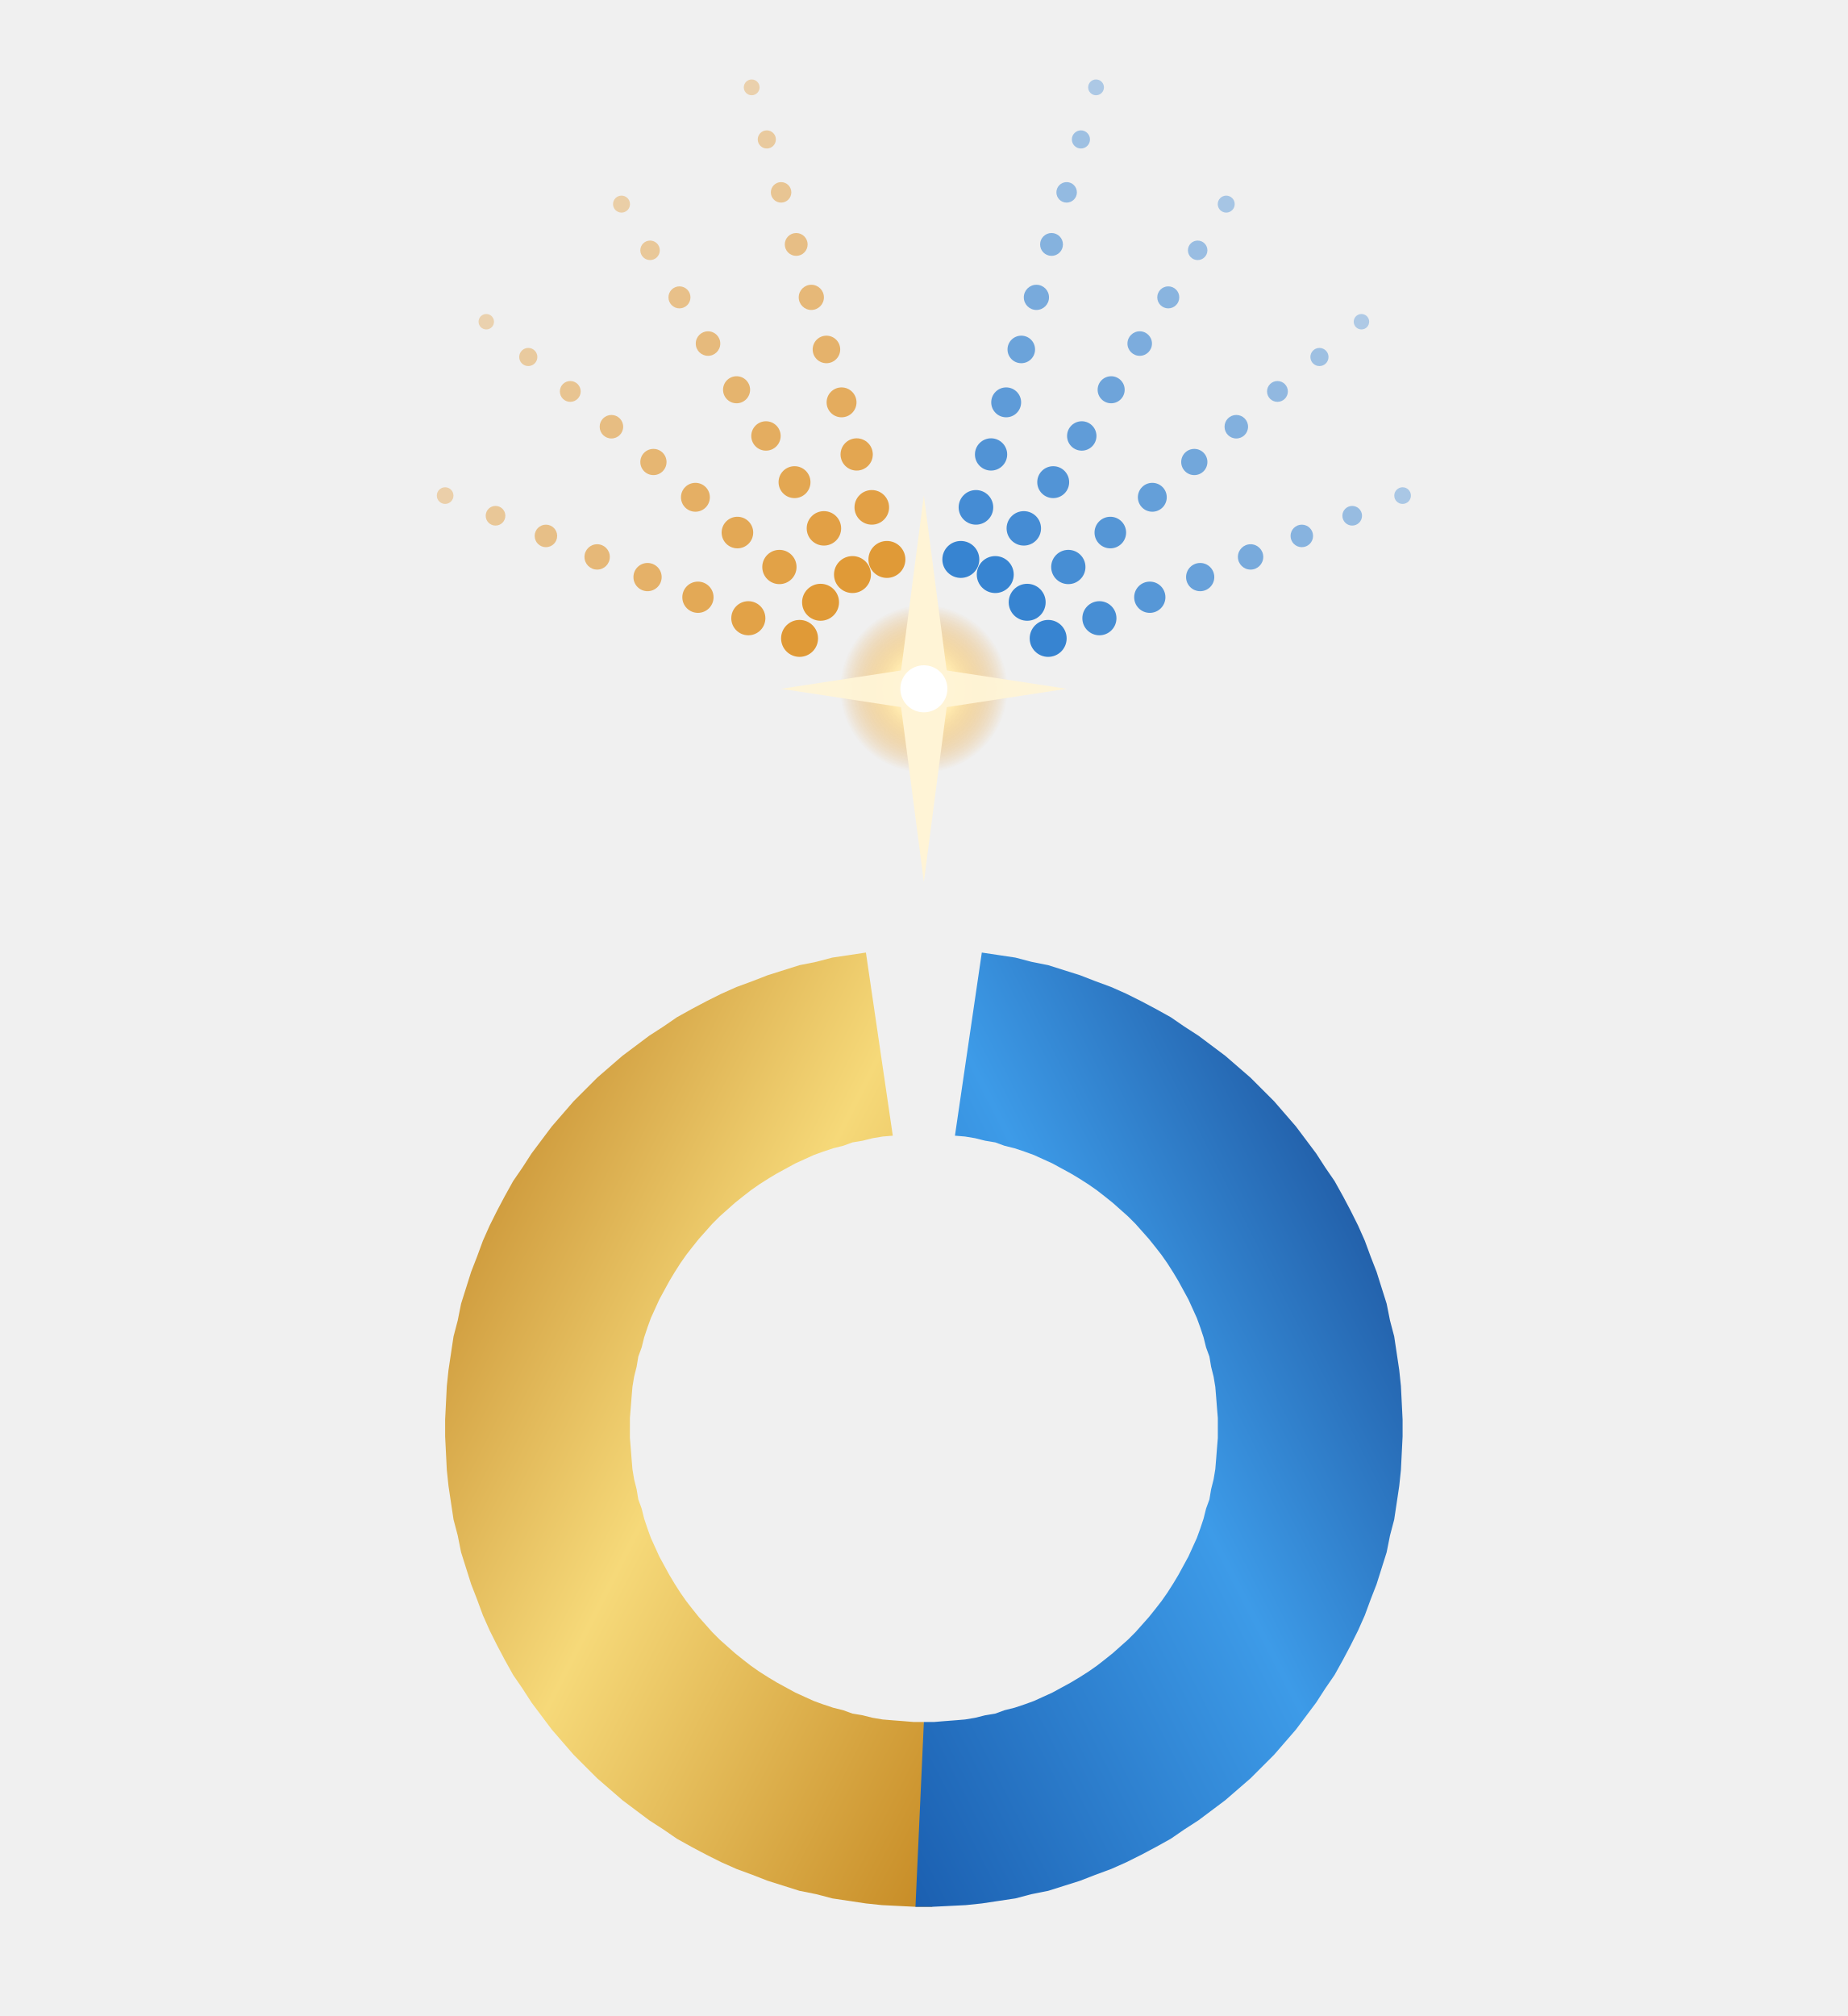
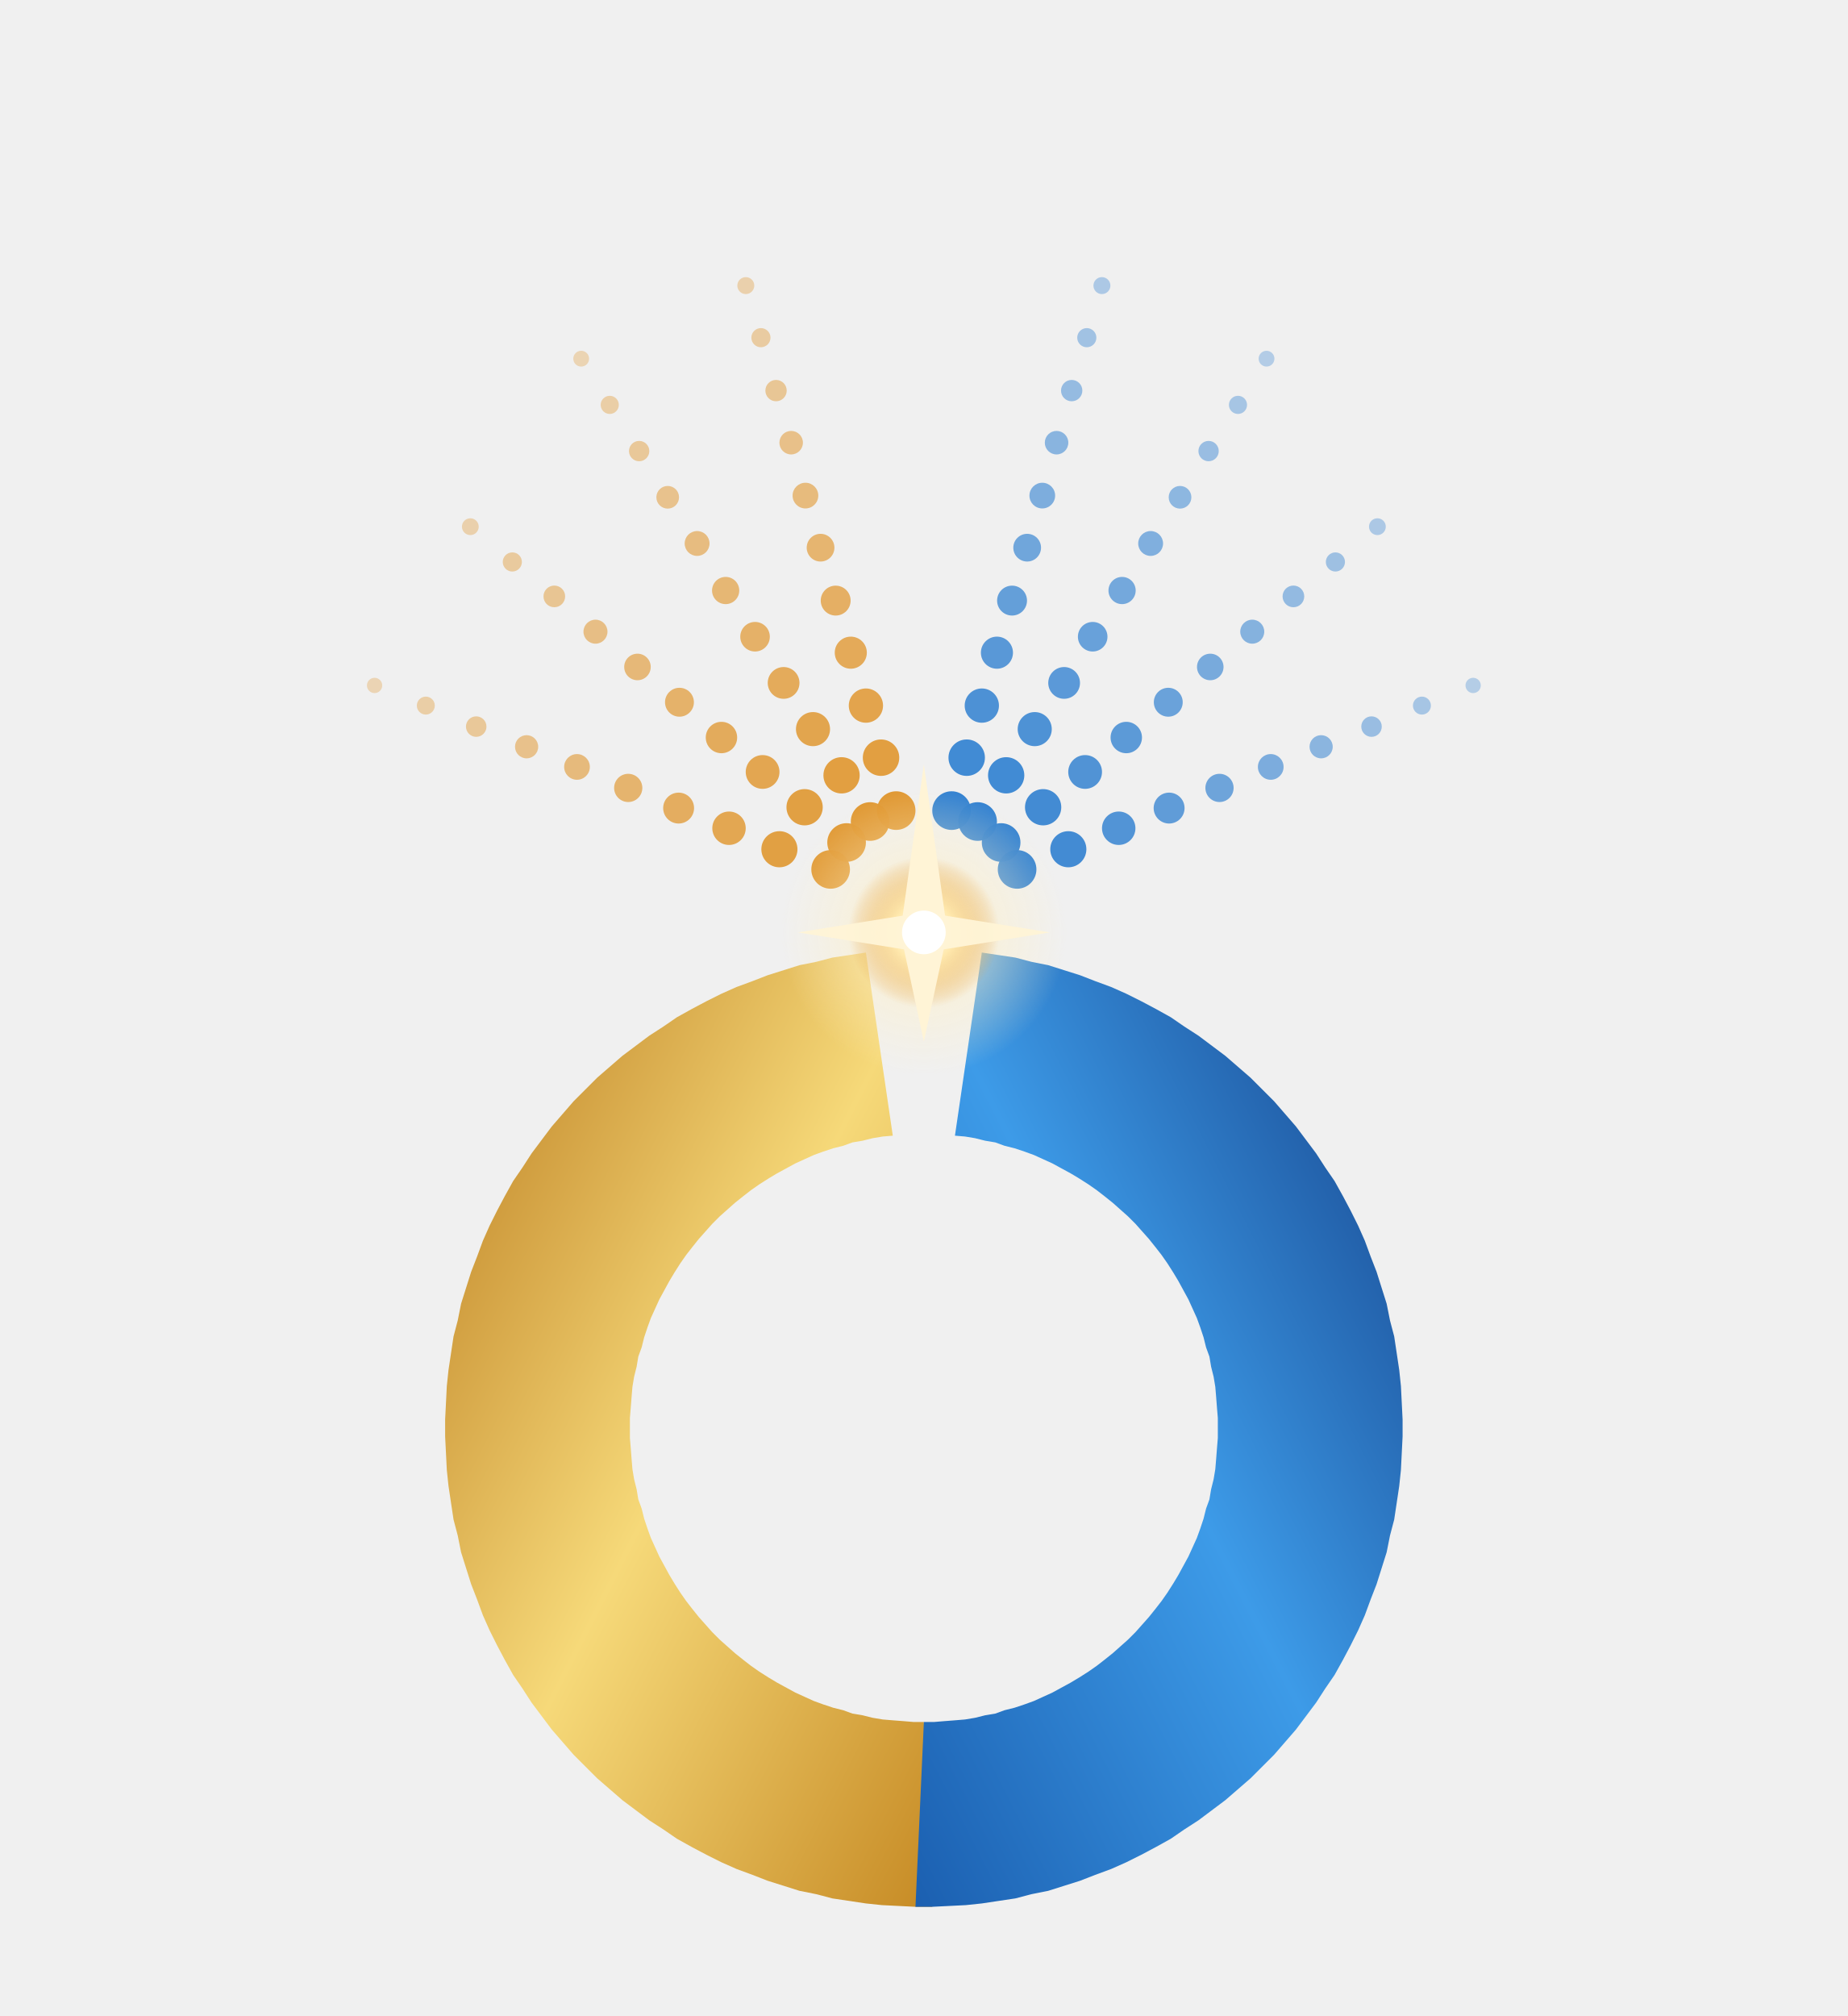
<svg xmlns="http://www.w3.org/2000/svg" viewBox="0 0 220 240">
  <defs>
    <linearGradient id="gold" x1="0" y1="0" x2="1" y2="1">
      <stop offset="0" stop-color="#B9791C" />
      <stop offset="0.5" stop-color="#F6D979" />
      <stop offset="1" stop-color="#C68A24" />
    </linearGradient>
    <linearGradient id="blue" x1="1" y1="0" x2="0" y2="1">
      <stop offset="0" stop-color="#133E86" />
      <stop offset="0.5" stop-color="#3D9BE8" />
      <stop offset="1" stop-color="#1B5FB0" />
    </linearGradient>
    <radialGradient id="spark" cx="0.5" cy="0.5" r="0.5">
      <stop offset="0" stop-color="#FFFFFF" />
      <stop offset="0.4" stop-color="#FFE9AE" />
      <stop offset="1" stop-color="#E0962E" stop-opacity="0" />
    </radialGradient>
+     <radialGradient id="glow" cx="0.5" cy="0.5" r="0.5">
+       <stop offset="0" stop-color="#FFF1C8" stop-opacity="0.9" />
+       <stop offset="1" stop-color="#FFF1C8" stop-opacity="0" />
+     </radialGradient>
  </defs>
-   <circle cx="105.6" cy="66.6" r="2.20" fill="#E0962E" opacity="0.95" />
-   <circle cx="103.8" cy="60.4" r="2.06" fill="#E0962E" opacity="0.88" />
-   <circle cx="102.0" cy="54.1" r="1.92" fill="#E0962E" opacity="0.82" />
-   <circle cx="100.2" cy="47.9" r="1.78" fill="#E0962E" opacity="0.75" />
-   <circle cx="98.4" cy="41.6" r="1.64" fill="#E0962E" opacity="0.68" />
-   <circle cx="96.6" cy="35.4" r="1.50" fill="#E0962E" opacity="0.62" />
-   <circle cx="94.8" cy="29.1" r="1.36" fill="#E0962E" opacity="0.55" />
-   <circle cx="93.0" cy="22.9" r="1.22" fill="#E0962E" opacity="0.48" />
-   <circle cx="91.3" cy="16.6" r="1.08" fill="#E0962E" opacity="0.42" />
-   <circle cx="89.5" cy="10.4" r="0.94" fill="#E0962E" opacity="0.35" />
-   <circle cx="114.4" cy="66.6" r="2.20" fill="#2E7FD0" opacity="0.95" />
-   <circle cx="116.2" cy="60.4" r="2.06" fill="#2E7FD0" opacity="0.88" />
-   <circle cx="118.0" cy="54.1" r="1.92" fill="#2E7FD0" opacity="0.82" />
-   <circle cx="119.8" cy="47.9" r="1.78" fill="#2E7FD0" opacity="0.75" />
-   <circle cx="121.6" cy="41.6" r="1.64" fill="#2E7FD0" opacity="0.68" />
-   <circle cx="123.4" cy="35.4" r="1.50" fill="#2E7FD0" opacity="0.62" />
-   <circle cx="125.2" cy="29.1" r="1.36" fill="#2E7FD0" opacity="0.55" />
-   <circle cx="127.0" cy="22.9" r="1.22" fill="#2E7FD0" opacity="0.48" />
-   <circle cx="128.7" cy="16.6" r="1.08" fill="#2E7FD0" opacity="0.42" />
-   <circle cx="130.5" cy="10.4" r="0.94" fill="#2E7FD0" opacity="0.35" />
-   <circle cx="101.5" cy="68.4" r="2.20" fill="#E0962E" opacity="0.95" />
-   <circle cx="98.1" cy="62.9" r="2.05" fill="#E0962E" opacity="0.88" />
-   <circle cx="94.6" cy="57.4" r="1.90" fill="#E0962E" opacity="0.81" />
-   <circle cx="91.2" cy="51.9" r="1.75" fill="#E0962E" opacity="0.74" />
-   <circle cx="87.7" cy="46.4" r="1.61" fill="#E0962E" opacity="0.67" />
-   <circle cx="84.3" cy="40.9" r="1.46" fill="#E0962E" opacity="0.60" />
-   <circle cx="80.9" cy="35.4" r="1.31" fill="#E0962E" opacity="0.53" />
-   <circle cx="77.4" cy="29.8" r="1.16" fill="#E0962E" opacity="0.45" />
-   <circle cx="74.0" cy="24.3" r="1.01" fill="#E0962E" opacity="0.38" />
-   <circle cx="118.5" cy="68.4" r="2.20" fill="#2E7FD0" opacity="0.95" />
-   <circle cx="121.9" cy="62.9" r="2.05" fill="#2E7FD0" opacity="0.88" />
-   <circle cx="125.4" cy="57.4" r="1.90" fill="#2E7FD0" opacity="0.81" />
-   <circle cx="128.8" cy="51.9" r="1.75" fill="#2E7FD0" opacity="0.74" />
-   <circle cx="132.3" cy="46.4" r="1.61" fill="#2E7FD0" opacity="0.67" />
-   <circle cx="135.7" cy="40.9" r="1.46" fill="#2E7FD0" opacity="0.60" />
-   <circle cx="139.1" cy="35.4" r="1.31" fill="#2E7FD0" opacity="0.53" />
-   <circle cx="142.6" cy="29.8" r="1.16" fill="#2E7FD0" opacity="0.45" />
-   <circle cx="146.0" cy="24.3" r="1.01" fill="#2E7FD0" opacity="0.38" />
-   <circle cx="97.7" cy="71.7" r="2.20" fill="#E0962E" opacity="0.95" />
-   <circle cx="92.8" cy="67.5" r="2.04" fill="#E0962E" opacity="0.87" />
-   <circle cx="87.8" cy="63.4" r="1.88" fill="#E0962E" opacity="0.80" />
-   <circle cx="82.8" cy="59.2" r="1.72" fill="#E0962E" opacity="0.72" />
-   <circle cx="77.8" cy="55.0" r="1.56" fill="#E0962E" opacity="0.65" />
-   <circle cx="72.8" cy="50.8" r="1.40" fill="#E0962E" opacity="0.57" />
-   <circle cx="67.9" cy="46.6" r="1.24" fill="#E0962E" opacity="0.49" />
-   <circle cx="62.9" cy="42.5" r="1.08" fill="#E0962E" opacity="0.42" />
-   <circle cx="57.9" cy="38.3" r="0.92" fill="#E0962E" opacity="0.34" />
-   <circle cx="122.3" cy="71.7" r="2.20" fill="#2E7FD0" opacity="0.95" />
-   <circle cx="127.2" cy="67.5" r="2.04" fill="#2E7FD0" opacity="0.87" />
-   <circle cx="132.2" cy="63.4" r="1.88" fill="#2E7FD0" opacity="0.80" />
-   <circle cx="137.2" cy="59.2" r="1.72" fill="#2E7FD0" opacity="0.72" />
-   <circle cx="142.2" cy="55.0" r="1.56" fill="#2E7FD0" opacity="0.65" />
-   <circle cx="147.2" cy="50.8" r="1.40" fill="#2E7FD0" opacity="0.57" />
-   <circle cx="152.1" cy="46.6" r="1.24" fill="#2E7FD0" opacity="0.49" />
-   <circle cx="157.1" cy="42.5" r="1.08" fill="#2E7FD0" opacity="0.42" />
-   <circle cx="162.1" cy="38.3" r="0.92" fill="#2E7FD0" opacity="0.34" />
-   <circle cx="95.2" cy="76.0" r="2.20" fill="#E0962E" opacity="0.95" />
-   <circle cx="89.1" cy="73.6" r="2.03" fill="#E0962E" opacity="0.87" />
-   <circle cx="83.1" cy="71.1" r="1.86" fill="#E0962E" opacity="0.79" />
-   <circle cx="77.1" cy="68.7" r="1.68" fill="#E0962E" opacity="0.70" />
-   <circle cx="71.1" cy="66.3" r="1.51" fill="#E0962E" opacity="0.62" />
-   <circle cx="65.0" cy="63.8" r="1.34" fill="#E0962E" opacity="0.54" />
-   <circle cx="59.0" cy="61.4" r="1.17" fill="#E0962E" opacity="0.46" />
-   <circle cx="53.0" cy="59.0" r="0.99" fill="#E0962E" opacity="0.37" />
-   <circle cx="124.8" cy="76.0" r="2.20" fill="#2E7FD0" opacity="0.95" />
-   <circle cx="130.9" cy="73.6" r="2.03" fill="#2E7FD0" opacity="0.87" />
-   <circle cx="136.9" cy="71.1" r="1.86" fill="#2E7FD0" opacity="0.79" />
-   <circle cx="142.9" cy="68.7" r="1.68" fill="#2E7FD0" opacity="0.70" />
-   <circle cx="148.9" cy="66.3" r="1.51" fill="#2E7FD0" opacity="0.62" />
-   <circle cx="155.0" cy="63.8" r="1.34" fill="#2E7FD0" opacity="0.54" />
-   <circle cx="161.0" cy="61.4" r="1.17" fill="#2E7FD0" opacity="0.46" />
-   <circle cx="167.0" cy="59.0" r="0.99" fill="#2E7FD0" opacity="0.37" />
+   <circle cx="106.7" cy="96.5" r="2.30" fill="#E0962E" opacity="0.96" />
+   <circle cx="104.9" cy="90.2" r="2.17" fill="#E0962E" opacity="0.90" />
+   <circle cx="103.1" cy="84.0" r="2.04" fill="#E0962E" opacity="0.84" />
+   <circle cx="101.3" cy="77.7" r="1.91" fill="#E0962E" opacity="0.78" />
+   <circle cx="99.5" cy="71.5" r="1.78" fill="#E0962E" opacity="0.72" />
+   <circle cx="97.7" cy="65.2" r="1.65" fill="#E0962E" opacity="0.66" />
+   <circle cx="95.9" cy="59.0" r="1.53" fill="#E0962E" opacity="0.59" />
+   <circle cx="94.2" cy="52.7" r="1.40" fill="#E0962E" opacity="0.53" />
+   <circle cx="92.4" cy="46.5" r="1.27" fill="#E0962E" opacity="0.47" />
+   <circle cx="90.6" cy="40.2" r="1.14" fill="#E0962E" opacity="0.41" />
+   <circle cx="88.8" cy="34.0" r="1.01" fill="#E0962E" opacity="0.35" />
+   <circle cx="113.3" cy="96.5" r="2.30" fill="#2E7FD0" opacity="0.96" />
+   <circle cx="115.1" cy="90.2" r="2.17" fill="#2E7FD0" opacity="0.90" />
+   <circle cx="116.9" cy="84.0" r="2.04" fill="#2E7FD0" opacity="0.84" />
+   <circle cx="118.7" cy="77.7" r="1.91" fill="#2E7FD0" opacity="0.78" />
+   <circle cx="120.5" cy="71.5" r="1.78" fill="#2E7FD0" opacity="0.72" />
+   <circle cx="122.3" cy="65.2" r="1.65" fill="#2E7FD0" opacity="0.66" />
+   <circle cx="124.1" cy="59.0" r="1.53" fill="#2E7FD0" opacity="0.59" />
+   <circle cx="125.8" cy="52.7" r="1.40" fill="#2E7FD0" opacity="0.53" />
+   <circle cx="127.6" cy="46.5" r="1.27" fill="#2E7FD0" opacity="0.47" />
+   <circle cx="129.4" cy="40.2" r="1.14" fill="#2E7FD0" opacity="0.41" />
+   <circle cx="131.2" cy="34.0" r="1.01" fill="#2E7FD0" opacity="0.35" />
+   <circle cx="103.6" cy="97.8" r="2.30" fill="#E0962E" opacity="0.96" />
+   <circle cx="100.2" cy="92.3" r="2.16" fill="#E0962E" opacity="0.90" />
+   <circle cx="96.8" cy="86.8" r="2.03" fill="#E0962E" opacity="0.83" />
+   <circle cx="93.3" cy="81.3" r="1.89" fill="#E0962E" opacity="0.77" />
+   <circle cx="89.9" cy="75.8" r="1.76" fill="#E0962E" opacity="0.70" />
+   <circle cx="86.4" cy="70.3" r="1.62" fill="#E0962E" opacity="0.64" />
+   <circle cx="83.0" cy="64.7" r="1.48" fill="#E0962E" opacity="0.58" />
+   <circle cx="79.5" cy="59.2" r="1.35" fill="#E0962E" opacity="0.51" />
+   <circle cx="76.1" cy="53.7" r="1.21" fill="#E0962E" opacity="0.45" />
+   <circle cx="72.6" cy="48.2" r="1.08" fill="#E0962E" opacity="0.38" />
+   <circle cx="69.2" cy="42.7" r="0.94" fill="#E0962E" opacity="0.32" />
+   <circle cx="116.4" cy="97.8" r="2.30" fill="#2E7FD0" opacity="0.96" />
+   <circle cx="119.8" cy="92.3" r="2.16" fill="#2E7FD0" opacity="0.90" />
+   <circle cx="123.2" cy="86.8" r="2.03" fill="#2E7FD0" opacity="0.83" />
+   <circle cx="126.7" cy="81.3" r="1.89" fill="#2E7FD0" opacity="0.77" />
+   <circle cx="130.1" cy="75.8" r="1.76" fill="#2E7FD0" opacity="0.70" />
+   <circle cx="133.6" cy="70.3" r="1.62" fill="#2E7FD0" opacity="0.64" />
+   <circle cx="137.0" cy="64.7" r="1.48" fill="#2E7FD0" opacity="0.58" />
+   <circle cx="140.5" cy="59.2" r="1.35" fill="#2E7FD0" opacity="0.51" />
+   <circle cx="143.9" cy="53.7" r="1.21" fill="#2E7FD0" opacity="0.45" />
+   <circle cx="147.4" cy="48.2" r="1.08" fill="#2E7FD0" opacity="0.38" />
+   <circle cx="150.8" cy="42.7" r="0.94" fill="#2E7FD0" opacity="0.32" />
+   <circle cx="100.8" cy="100.3" r="2.30" fill="#E0962E" opacity="0.96" />
+   <circle cx="95.8" cy="96.1" r="2.16" fill="#E0962E" opacity="0.89" />
+   <circle cx="90.8" cy="91.9" r="2.01" fill="#E0962E" opacity="0.82" />
+   <circle cx="85.9" cy="87.8" r="1.87" fill="#E0962E" opacity="0.76" />
+   <circle cx="80.9" cy="83.6" r="1.72" fill="#E0962E" opacity="0.69" />
+   <circle cx="75.9" cy="79.4" r="1.58" fill="#E0962E" opacity="0.62" />
+   <circle cx="70.9" cy="75.2" r="1.43" fill="#E0962E" opacity="0.55" />
+   <circle cx="66.0" cy="71.0" r="1.29" fill="#E0962E" opacity="0.48" />
+   <circle cx="61.0" cy="66.9" r="1.14" fill="#E0962E" opacity="0.42" />
+   <circle cx="56.0" cy="62.7" r="1.00" fill="#E0962E" opacity="0.35" />
+   <circle cx="119.2" cy="100.3" r="2.30" fill="#2E7FD0" opacity="0.96" />
+   <circle cx="124.2" cy="96.1" r="2.16" fill="#2E7FD0" opacity="0.89" />
+   <circle cx="129.2" cy="91.9" r="2.01" fill="#2E7FD0" opacity="0.82" />
+   <circle cx="134.1" cy="87.8" r="1.87" fill="#2E7FD0" opacity="0.76" />
+   <circle cx="139.1" cy="83.6" r="1.72" fill="#2E7FD0" opacity="0.69" />
+   <circle cx="144.1" cy="79.4" r="1.58" fill="#2E7FD0" opacity="0.62" />
+   <circle cx="149.1" cy="75.2" r="1.43" fill="#2E7FD0" opacity="0.55" />
+   <circle cx="154.0" cy="71.0" r="1.29" fill="#2E7FD0" opacity="0.48" />
+   <circle cx="159.0" cy="66.9" r="1.14" fill="#2E7FD0" opacity="0.42" />
+   <circle cx="164.0" cy="62.7" r="1.00" fill="#2E7FD0" opacity="0.35" />
+   <circle cx="98.9" cy="103.5" r="2.30" fill="#E0962E" opacity="0.96" />
+   <circle cx="92.8" cy="101.1" r="2.15" fill="#E0962E" opacity="0.89" />
+   <circle cx="86.8" cy="98.6" r="1.99" fill="#E0962E" opacity="0.81" />
+   <circle cx="80.8" cy="96.2" r="1.84" fill="#E0962E" opacity="0.74" />
+   <circle cx="74.8" cy="93.8" r="1.68" fill="#E0962E" opacity="0.67" />
+   <circle cx="68.7" cy="91.3" r="1.53" fill="#E0962E" opacity="0.60" />
+   <circle cx="62.7" cy="88.9" r="1.38" fill="#E0962E" opacity="0.52" />
+   <circle cx="56.7" cy="86.5" r="1.22" fill="#E0962E" opacity="0.45" />
+   <circle cx="50.7" cy="84.0" r="1.07" fill="#E0962E" opacity="0.38" />
+   <circle cx="44.6" cy="81.6" r="0.91" fill="#E0962E" opacity="0.31" />
+   <circle cx="121.1" cy="103.5" r="2.30" fill="#2E7FD0" opacity="0.96" />
+   <circle cx="127.2" cy="101.1" r="2.15" fill="#2E7FD0" opacity="0.89" />
+   <circle cx="133.2" cy="98.6" r="1.99" fill="#2E7FD0" opacity="0.81" />
+   <circle cx="139.2" cy="96.2" r="1.84" fill="#2E7FD0" opacity="0.74" />
+   <circle cx="145.2" cy="93.8" r="1.68" fill="#2E7FD0" opacity="0.67" />
+   <circle cx="151.3" cy="91.3" r="1.53" fill="#2E7FD0" opacity="0.60" />
+   <circle cx="157.3" cy="88.9" r="1.38" fill="#2E7FD0" opacity="0.52" />
+   <circle cx="163.3" cy="86.5" r="1.22" fill="#2E7FD0" opacity="0.45" />
+   <circle cx="169.3" cy="84.0" r="1.07" fill="#2E7FD0" opacity="0.38" />
+   <circle cx="175.4" cy="81.6" r="0.91" fill="#2E7FD0" opacity="0.31" />
  <path d="M103.1,113.4 L101.1,113.7 L99.1,114.0 L97.2,114.5 L95.2,114.9 L93.3,115.5 L91.4,116.1 L89.6,116.8 L87.7,117.5 L85.9,118.3 L84.1,119.2 L82.4,120.1 L80.6,121.1 L79.0,122.2 L77.3,123.3 L75.7,124.5 L74.1,125.7 L72.6,127.0 L71.1,128.3 L69.7,129.7 L68.3,131.1 L67.0,132.6 L65.7,134.1 L64.5,135.7 L63.3,137.3 L62.2,139.0 L61.1,140.6 L60.1,142.4 L59.2,144.1 L58.3,145.9 L57.5,147.7 L56.8,149.6 L56.1,151.4 L55.5,153.3 L54.9,155.2 L54.5,157.2 L54.0,159.1 L53.7,161.1 L53.4,163.1 L53.2,165.0 L53.1,167.0 L53.0,169.0 L53.0,171.0 L53.1,173.0 L53.2,175.0 L53.4,176.9 L53.7,178.9 L54.0,180.9 L54.5,182.8 L54.9,184.8 L55.5,186.7 L56.1,188.6 L56.8,190.4 L57.5,192.3 L58.3,194.1 L59.2,195.9 L60.1,197.6 L61.1,199.4 L62.2,201.0 L63.3,202.7 L64.5,204.3 L65.7,205.9 L67.0,207.4 L68.3,208.9 L69.7,210.3 L71.1,211.7 L72.6,213.0 L74.1,214.3 L75.7,215.5 L77.3,216.7 L79.0,217.8 L80.6,218.9 L82.4,219.9 L84.1,220.8 L85.9,221.7 L87.7,222.5 L89.6,223.2 L91.4,223.9 L93.3,224.5 L95.2,225.1 L97.2,225.5 L99.1,226.0 L101.1,226.3 L103.1,226.6 L105.0,226.8 L107.0,226.9 L109.0,227.0 L111.0,227.0 L110.0,205.0 L108.8,205.0 L107.6,204.9 L106.3,204.8 L105.1,204.7 L103.9,204.5 L102.7,204.2 L101.5,204.0 L100.4,203.6 L99.2,203.3 L98.0,202.9 L96.9,202.5 L95.8,202.0 L94.7,201.5 L93.6,200.9 L92.5,200.3 L91.5,199.7 L90.4,199.0 L89.4,198.3 L88.5,197.6 L87.5,196.8 L86.6,196.0 L85.7,195.2 L84.8,194.3 L84.0,193.4 L83.2,192.5 L82.4,191.5 L81.7,190.6 L81.0,189.6 L80.3,188.5 L79.7,187.5 L79.1,186.4 L78.5,185.3 L78.0,184.2 L77.5,183.1 L77.1,182.0 L76.7,180.8 L76.4,179.6 L76.0,178.5 L75.8,177.3 L75.5,176.1 L75.3,174.9 L75.2,173.7 L75.1,172.4 L75.0,171.2 L75.0,170.0 L75.0,168.8 L75.1,167.6 L75.2,166.3 L75.3,165.1 L75.5,163.9 L75.8,162.7 L76.0,161.5 L76.4,160.4 L76.7,159.2 L77.1,158.0 L77.5,156.9 L78.0,155.8 L78.5,154.7 L79.1,153.6 L79.7,152.5 L80.3,151.5 L81.0,150.4 L81.7,149.4 L82.4,148.5 L83.2,147.5 L84.0,146.6 L84.8,145.7 L85.7,144.8 L86.6,144.0 L87.5,143.2 L88.5,142.4 L89.4,141.7 L90.4,141.0 L91.5,140.3 L92.5,139.7 L93.6,139.1 L94.7,138.5 L95.8,138.0 L96.9,137.5 L98.0,137.1 L99.2,136.7 L100.4,136.4 L101.5,136.0 L102.7,135.8 L103.9,135.5 L105.1,135.3 L106.3,135.2 Z" fill="url(#gold)" />
  <path d="M116.9,113.4 L118.9,113.7 L120.9,114.0 L122.8,114.5 L124.8,114.9 L126.7,115.5 L128.6,116.1 L130.4,116.8 L132.3,117.5 L134.1,118.3 L135.9,119.2 L137.6,120.1 L139.4,121.1 L141.0,122.2 L142.7,123.3 L144.3,124.5 L145.9,125.7 L147.4,127.0 L148.9,128.3 L150.3,129.7 L151.7,131.1 L153.0,132.6 L154.3,134.1 L155.5,135.7 L156.7,137.3 L157.8,139.0 L158.9,140.6 L159.9,142.4 L160.8,144.1 L161.7,145.9 L162.5,147.7 L163.2,149.6 L163.9,151.4 L164.5,153.3 L165.1,155.2 L165.5,157.2 L166.0,159.1 L166.3,161.1 L166.6,163.1 L166.8,165.0 L166.9,167.0 L167.0,169.0 L167.0,171.0 L166.9,173.0 L166.8,175.0 L166.6,176.9 L166.3,178.9 L166.0,180.9 L165.5,182.8 L165.1,184.8 L164.5,186.7 L163.9,188.6 L163.2,190.4 L162.5,192.3 L161.7,194.1 L160.8,195.9 L159.9,197.6 L158.9,199.4 L157.8,201.0 L156.7,202.7 L155.5,204.3 L154.3,205.9 L153.0,207.4 L151.7,208.9 L150.3,210.3 L148.9,211.7 L147.4,213.0 L145.9,214.3 L144.3,215.5 L142.7,216.7 L141.0,217.8 L139.4,218.9 L137.6,219.9 L135.9,220.8 L134.1,221.7 L132.3,222.5 L130.4,223.2 L128.6,223.9 L126.7,224.5 L124.8,225.1 L122.8,225.5 L120.9,226.0 L118.9,226.3 L116.9,226.6 L115.0,226.8 L113.0,226.9 L111.0,227.0 L109.0,227.0 L110.0,205.0 L111.2,205.0 L112.4,204.9 L113.7,204.8 L114.9,204.7 L116.1,204.5 L117.3,204.2 L118.5,204.0 L119.6,203.6 L120.8,203.3 L122.0,202.9 L123.1,202.5 L124.2,202.0 L125.3,201.5 L126.4,200.9 L127.5,200.3 L128.5,199.7 L129.6,199.0 L130.6,198.3 L131.5,197.6 L132.5,196.8 L133.4,196.0 L134.3,195.2 L135.2,194.3 L136.0,193.4 L136.8,192.5 L137.6,191.5 L138.3,190.6 L139.0,189.6 L139.7,188.5 L140.3,187.5 L140.9,186.4 L141.5,185.3 L142.0,184.2 L142.5,183.1 L142.9,182.0 L143.3,180.8 L143.6,179.6 L144.0,178.5 L144.2,177.3 L144.5,176.1 L144.7,174.9 L144.8,173.7 L144.9,172.4 L145.0,171.2 L145.0,170.0 L145.0,168.8 L144.9,167.6 L144.8,166.3 L144.7,165.1 L144.5,163.9 L144.2,162.7 L144.0,161.5 L143.6,160.4 L143.3,159.2 L142.9,158.0 L142.5,156.9 L142.0,155.8 L141.5,154.7 L140.9,153.6 L140.3,152.5 L139.7,151.5 L139.0,150.4 L138.3,149.4 L137.6,148.5 L136.8,147.5 L136.0,146.6 L135.2,145.7 L134.3,144.8 L133.4,144.0 L132.5,143.2 L131.5,142.4 L130.6,141.7 L129.6,141.0 L128.5,140.3 L127.5,139.7 L126.4,139.1 L125.3,138.5 L124.2,138.0 L123.1,137.5 L122.0,137.1 L120.8,136.7 L119.6,136.4 L118.5,136.0 L117.3,135.8 L116.1,135.5 L114.9,135.3 L113.7,135.2 Z" fill="url(#blue)" />
-   <circle cx="110" cy="82" r="10" fill="url(#spark)" />
-   <polygon points="110,59 113,82 110,105 107,82" fill="#FFF4D6" />
-   <polygon points="93,82 110,84.6 127,82 110,79.4" fill="#FFF4D6" opacity="0.95" />
-   <circle cx="110" cy="82" r="2.8" fill="#FFFFFF" />
+   <circle cx="110" cy="111" r="17" fill="url(#glow)" />
+   <circle cx="110" cy="111" r="9" fill="url(#spark)" />
+   <polygon points="110,91 112.8,111 110,124 107.2,111" fill="#FFF4D6" />
+   <polygon points="95,111 110,113.4 125,111 110,108.6" fill="#FFF4D6" opacity="0.95" />
+   <circle cx="110" cy="111" r="2.6" fill="#FFFFFF" />
</svg>
